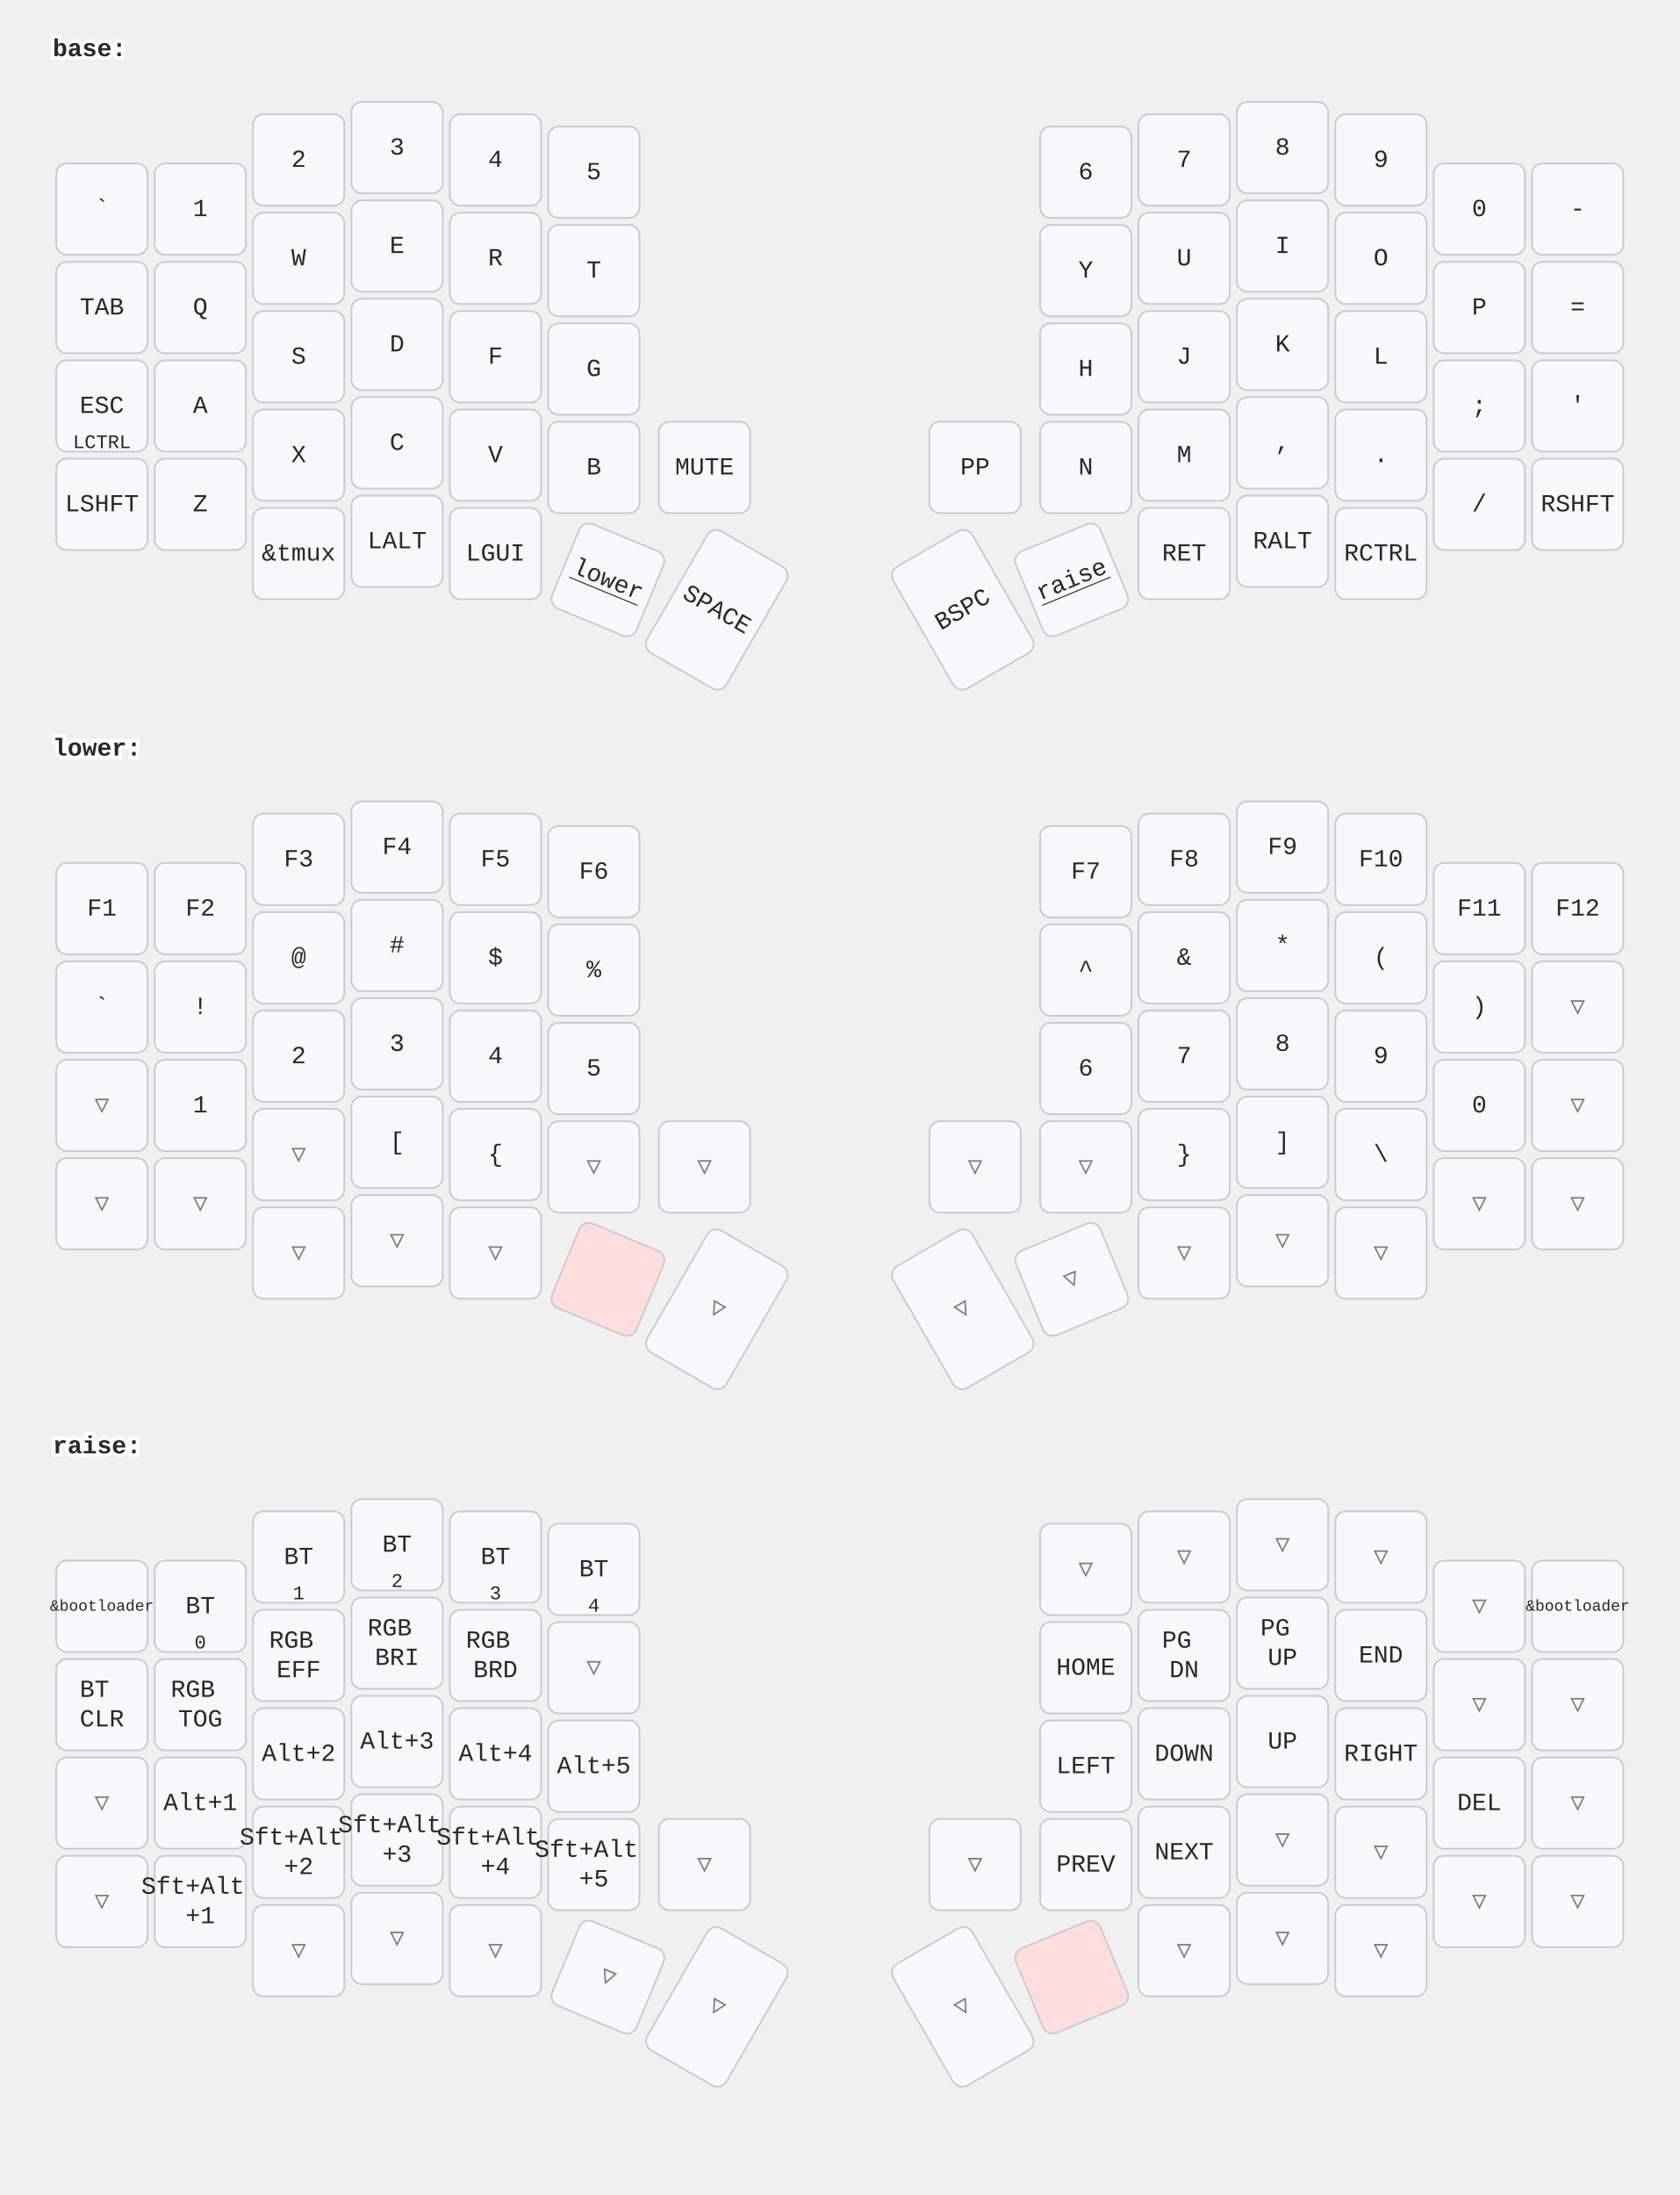
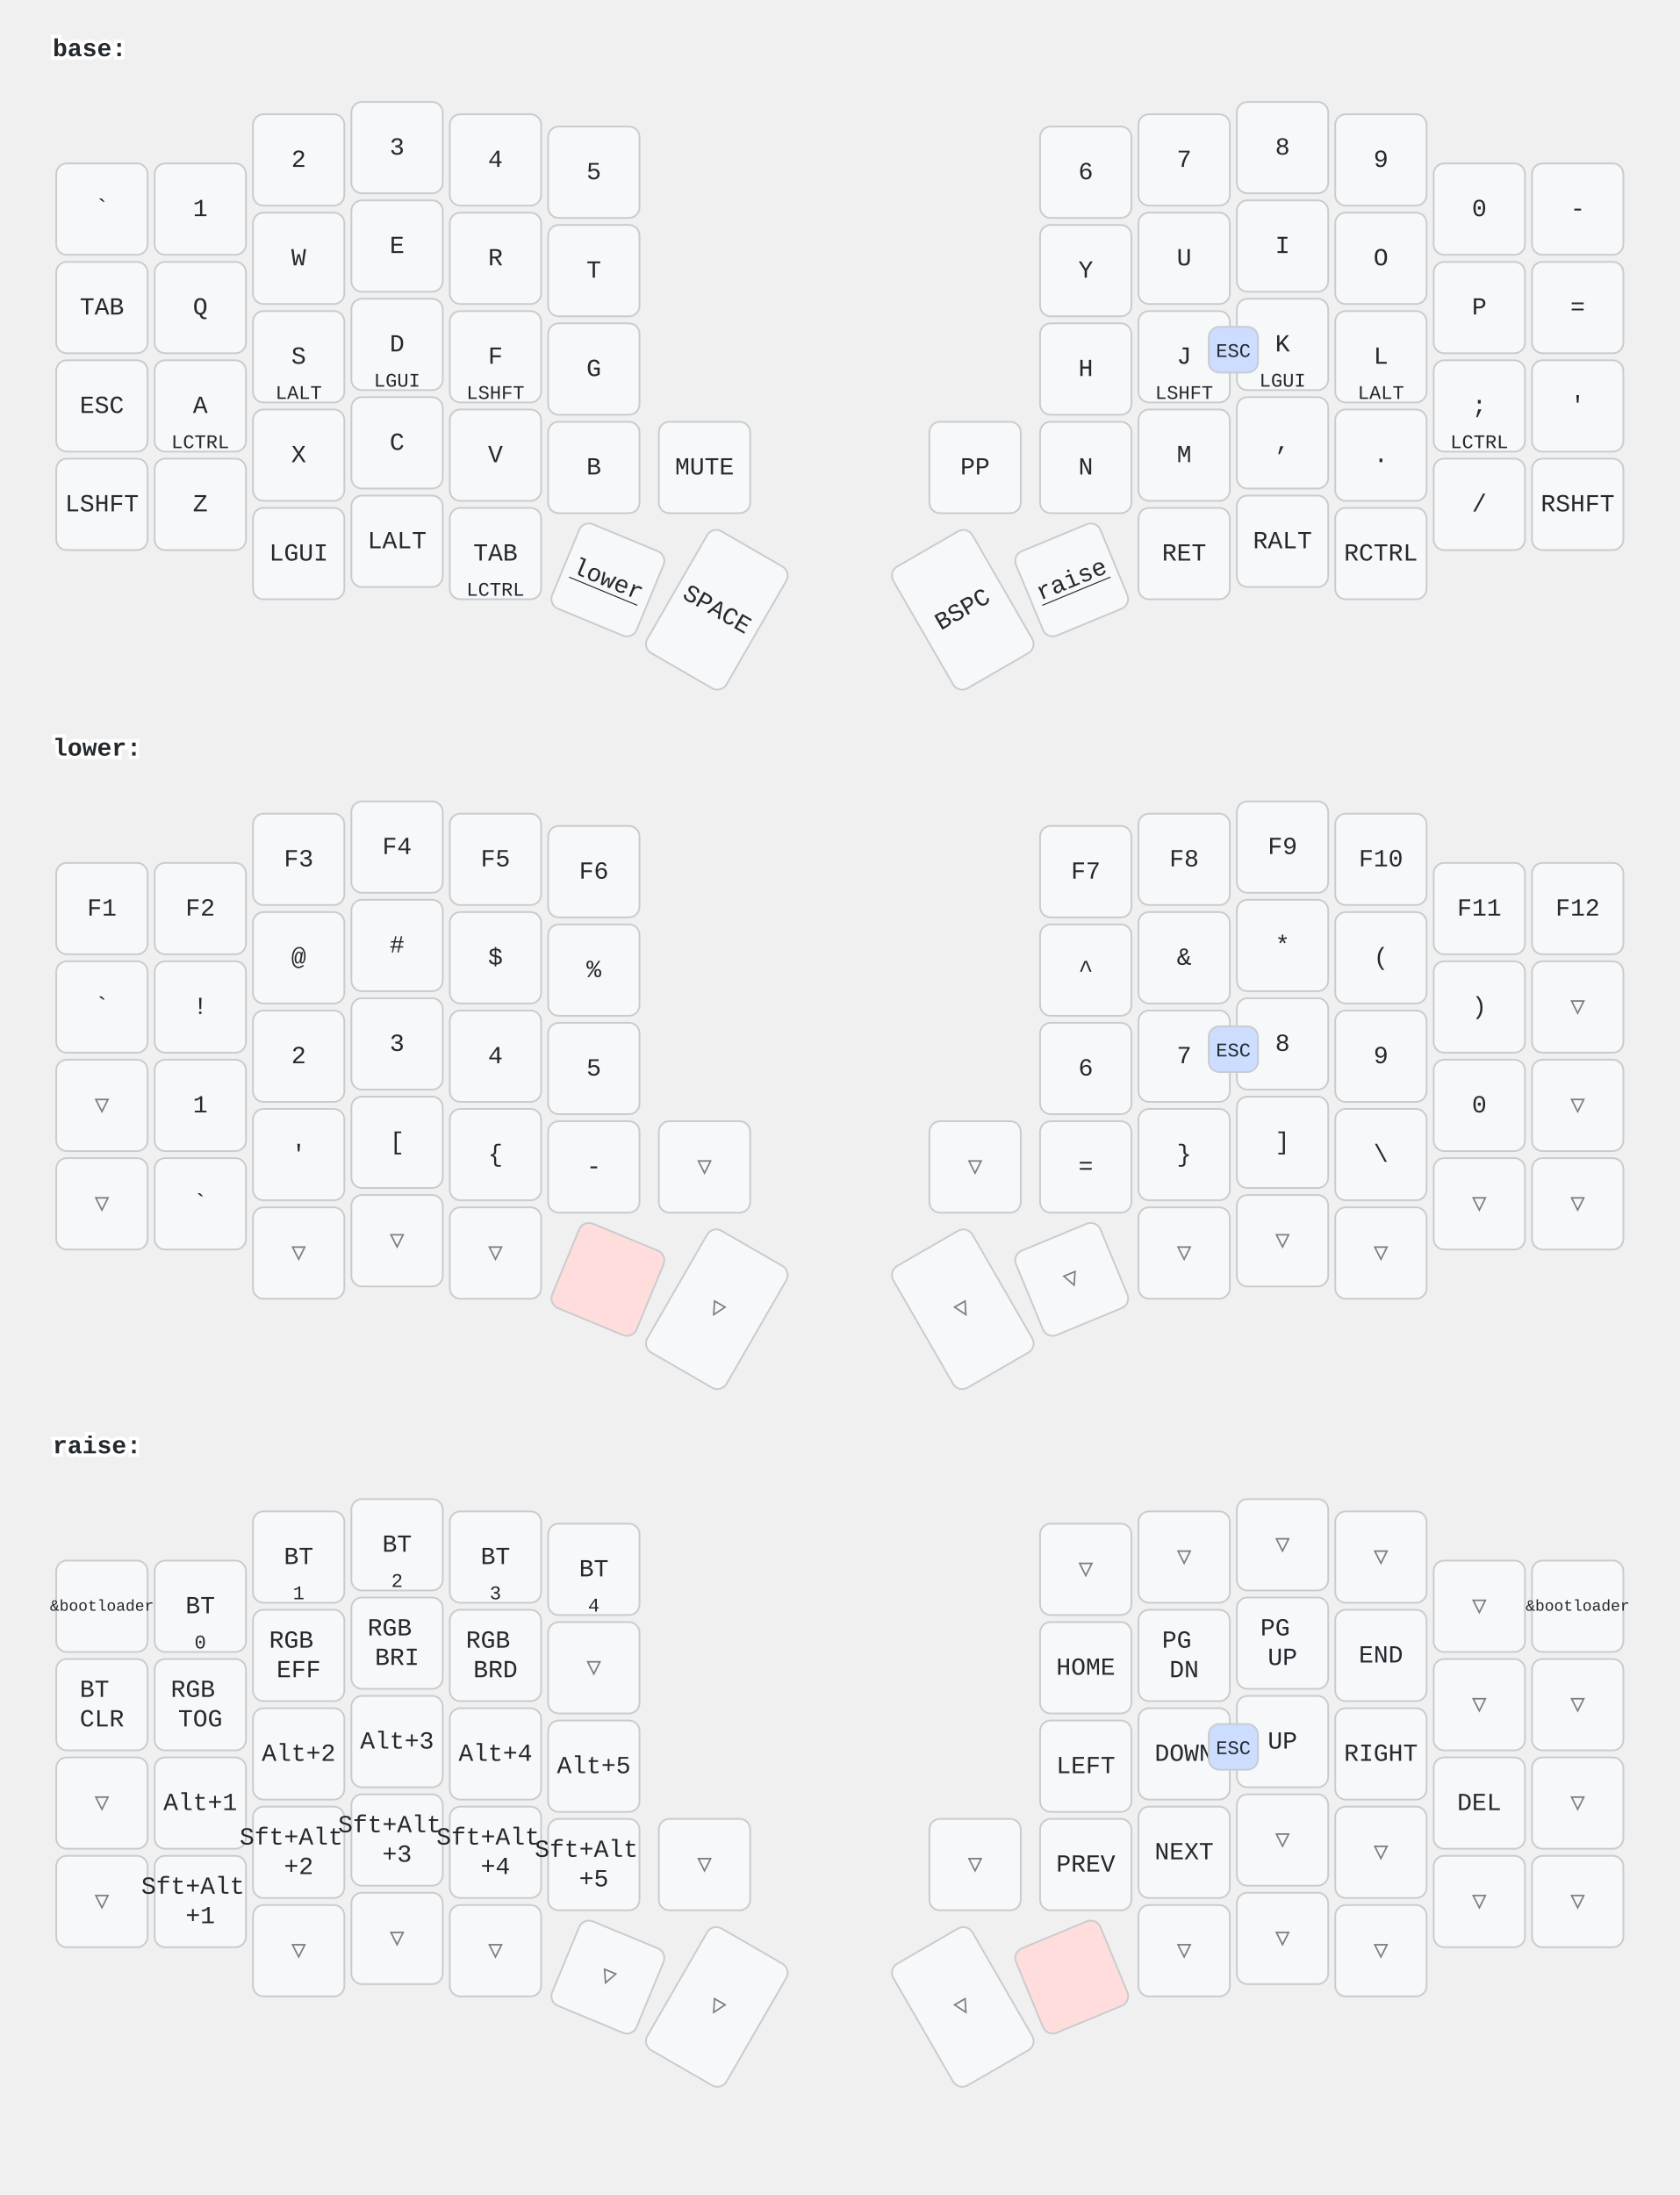
<svg xmlns="http://www.w3.org/2000/svg" width="956" height="1249" viewBox="0 0 956 1249" class="keymap">
  <style>/* inherit to force styles through use tags */
svg path {
    fill: inherit;
}

/* font and background color specifications */
svg.keymap {
    font-family: SFMono-Regular,Consolas,Liberation Mono,Menlo,monospace;
    font-size: 14px;
    font-kerning: normal;
    text-rendering: optimizeLegibility;
    fill: #24292e;
}

/* default key styling */
rect.key {
    fill: #f6f8fa;
}

rect.key, rect.combo {
    stroke: #c9cccf;
    stroke-width: 1;
}

/* default key side styling, only used is draw_key_sides is set */
rect.side {
    filter: brightness(90%);
}

/* color accent for combo boxes */
rect.combo, rect.combo-separate {
    fill: #cdf;
}

/* color accent for held keys */
rect.held, rect.combo.held {
    fill: #fdd;
}

/* color accent for ghost (optional) keys */
rect.ghost, rect.combo.ghost {
    stroke-dasharray: 4, 4;
    stroke-width: 2;
}

text {
    text-anchor: middle;
    dominant-baseline: middle;
}

/* styling for layer labels */
text.label {
    font-weight: bold;
    text-anchor: start;
    stroke: white;
    stroke-width: 4;
    paint-order: stroke;
}

/* styling for optional footer */
text.footer {
    text-anchor: end;
    dominant-baseline: auto;
    stroke: white;
    stroke-width: 4;
    paint-order: stroke;
}

/* styling for combo tap, and key non-tap label text */
text.combo, text.hold, text.shifted, text.left, text.right, text.tl, text.tr, text.bl, text.br {
    font-size: 11px;
}

text.hold, text.bl, text.br {
    text-anchor: middle;
    dominant-baseline: auto;
}

text.shifted, text.tl, text.tr {
    text-anchor: middle;
    dominant-baseline: hanging;
}

text.left, text.tl, text.bl {
    text-anchor: start;
}

text.right, text.tr, text.br {
    text-anchor: end;
}

text.layer-activator {
    text-decoration: underline;
}

/* styling for hold/shifted label text in combo box */
text.combo.hold, text.combo.shifted, text.combo.left, text.combo.right {
    font-size: 8px;
}

/* lighter symbol for transparent keys */
text.trans {
    fill: #7b7e81;
}

/* styling for combo dendrons */
path.combo {
    stroke-width: 1;
    stroke: gray;
    fill: none;
}

/* Start Tabler Icons Cleanup */
/* cannot use height/width with glyphs */
.icon-tabler &gt; path {
    fill: inherit;
    stroke: inherit;
    stroke-width: 2;
}
/* hide tabler's default box */
.icon-tabler &gt; path[stroke="none"][fill="none"] {
    visibility: hidden;
}
/* End Tabler Icons Cleanup */
</style>
  <g transform="translate(30, 0)" class="layer-base">
    <text x="0" y="28" class="label" id="base">base:</text>
    <g transform="translate(0, 56)">
      <g transform="translate(28, 63)" class="key keypos-0">
        <rect rx="6" ry="6" x="-26" y="-26" width="52" height="52" class="key" />
        <text x="0" y="0" class="key tap">`</text>
      </g>
      <g transform="translate(84, 63)" class="key keypos-1">
        <rect rx="6" ry="6" x="-26" y="-26" width="52" height="52" class="key" />
        <text x="0" y="0" class="key tap">1</text>
      </g>
      <g transform="translate(140, 35)" class="key keypos-2">
        <rect rx="6" ry="6" x="-26" y="-26" width="52" height="52" class="key" />
        <text x="0" y="0" class="key tap">2</text>
      </g>
      <g transform="translate(196, 28)" class="key keypos-3">
        <rect rx="6" ry="6" x="-26" y="-26" width="52" height="52" class="key" />
        <text x="0" y="0" class="key tap">3</text>
      </g>
      <g transform="translate(252, 35)" class="key keypos-4">
        <rect rx="6" ry="6" x="-26" y="-26" width="52" height="52" class="key" />
        <text x="0" y="0" class="key tap">4</text>
      </g>
      <g transform="translate(308, 42)" class="key keypos-5">
        <rect rx="6" ry="6" x="-26" y="-26" width="52" height="52" class="key" />
        <text x="0" y="0" class="key tap">5</text>
      </g>
      <g transform="translate(588, 42)" class="key keypos-6">
        <rect rx="6" ry="6" x="-26" y="-26" width="52" height="52" class="key" />
        <text x="0" y="0" class="key tap">6</text>
      </g>
      <g transform="translate(644, 35)" class="key keypos-7">
        <rect rx="6" ry="6" x="-26" y="-26" width="52" height="52" class="key" />
        <text x="0" y="0" class="key tap">7</text>
      </g>
      <g transform="translate(700, 28)" class="key keypos-8">
        <rect rx="6" ry="6" x="-26" y="-26" width="52" height="52" class="key" />
        <text x="0" y="0" class="key tap">8</text>
      </g>
      <g transform="translate(756, 35)" class="key keypos-9">
        <rect rx="6" ry="6" x="-26" y="-26" width="52" height="52" class="key" />
        <text x="0" y="0" class="key tap">9</text>
      </g>
      <g transform="translate(812, 63)" class="key keypos-10">
        <rect rx="6" ry="6" x="-26" y="-26" width="52" height="52" class="key" />
        <text x="0" y="0" class="key tap">0</text>
      </g>
      <g transform="translate(868, 63)" class="key keypos-11">
        <rect rx="6" ry="6" x="-26" y="-26" width="52" height="52" class="key" />
        <text x="0" y="0" class="key tap">-</text>
      </g>
      <g transform="translate(28, 119)" class="key keypos-12">
        <rect rx="6" ry="6" x="-26" y="-26" width="52" height="52" class="key" />
        <text x="0" y="0" class="key tap">TAB</text>
      </g>
      <g transform="translate(84, 119)" class="key keypos-13">
        <rect rx="6" ry="6" x="-26" y="-26" width="52" height="52" class="key" />
        <text x="0" y="0" class="key tap">Q</text>
      </g>
      <g transform="translate(140, 91)" class="key keypos-14">
        <rect rx="6" ry="6" x="-26" y="-26" width="52" height="52" class="key" />
        <text x="0" y="0" class="key tap">W</text>
      </g>
      <g transform="translate(196, 84)" class="key keypos-15">
        <rect rx="6" ry="6" x="-26" y="-26" width="52" height="52" class="key" />
        <text x="0" y="0" class="key tap">E</text>
      </g>
      <g transform="translate(252, 91)" class="key keypos-16">
        <rect rx="6" ry="6" x="-26" y="-26" width="52" height="52" class="key" />
        <text x="0" y="0" class="key tap">R</text>
      </g>
      <g transform="translate(308, 98)" class="key keypos-17">
        <rect rx="6" ry="6" x="-26" y="-26" width="52" height="52" class="key" />
        <text x="0" y="0" class="key tap">T</text>
      </g>
      <g transform="translate(588, 98)" class="key keypos-18">
        <rect rx="6" ry="6" x="-26" y="-26" width="52" height="52" class="key" />
        <text x="0" y="0" class="key tap">Y</text>
      </g>
      <g transform="translate(644, 91)" class="key keypos-19">
        <rect rx="6" ry="6" x="-26" y="-26" width="52" height="52" class="key" />
        <text x="0" y="0" class="key tap">U</text>
      </g>
      <g transform="translate(700, 84)" class="key keypos-20">
        <rect rx="6" ry="6" x="-26" y="-26" width="52" height="52" class="key" />
        <text x="0" y="0" class="key tap">I</text>
      </g>
      <g transform="translate(756, 91)" class="key keypos-21">
        <rect rx="6" ry="6" x="-26" y="-26" width="52" height="52" class="key" />
        <text x="0" y="0" class="key tap">O</text>
      </g>
      <g transform="translate(812, 119)" class="key keypos-22">
        <rect rx="6" ry="6" x="-26" y="-26" width="52" height="52" class="key" />
        <text x="0" y="0" class="key tap">P</text>
      </g>
      <g transform="translate(868, 119)" class="key keypos-23">
        <rect rx="6" ry="6" x="-26" y="-26" width="52" height="52" class="key" />
        <text x="0" y="0" class="key tap">=</text>
      </g>
      <g transform="translate(28, 175)" class="key keypos-24">
        <rect rx="6" ry="6" x="-26" y="-26" width="52" height="52" class="key" />
        <text x="0" y="0" class="key tap">ESC</text>
+       </g>
+       <g transform="translate(84, 175)" class="key keypos-25">
+         <rect rx="6" ry="6" x="-26" y="-26" width="52" height="52" class="key" />
+         <text x="0" y="0" class="key tap">A</text>
        <text x="0" y="24" class="key hold">LCTRL</text>
      </g>
-       <g transform="translate(84, 175)" class="key keypos-25">
-         <rect rx="6" ry="6" x="-26" y="-26" width="52" height="52" class="key" />
-         <text x="0" y="0" class="key tap">A</text>
-       </g>
      <g transform="translate(140, 147)" class="key keypos-26">
        <rect rx="6" ry="6" x="-26" y="-26" width="52" height="52" class="key" />
        <text x="0" y="0" class="key tap">S</text>
+         <text x="0" y="24" class="key hold">LALT</text>
      </g>
      <g transform="translate(196, 140)" class="key keypos-27">
        <rect rx="6" ry="6" x="-26" y="-26" width="52" height="52" class="key" />
        <text x="0" y="0" class="key tap">D</text>
+         <text x="0" y="24" class="key hold">LGUI</text>
      </g>
      <g transform="translate(252, 147)" class="key keypos-28">
        <rect rx="6" ry="6" x="-26" y="-26" width="52" height="52" class="key" />
        <text x="0" y="0" class="key tap">F</text>
+         <text x="0" y="24" class="key hold">LSHFT</text>
      </g>
      <g transform="translate(308, 154)" class="key keypos-29">
        <rect rx="6" ry="6" x="-26" y="-26" width="52" height="52" class="key" />
        <text x="0" y="0" class="key tap">G</text>
      </g>
      <g transform="translate(588, 154)" class="key keypos-30">
        <rect rx="6" ry="6" x="-26" y="-26" width="52" height="52" class="key" />
        <text x="0" y="0" class="key tap">H</text>
      </g>
      <g transform="translate(644, 147)" class="key keypos-31">
        <rect rx="6" ry="6" x="-26" y="-26" width="52" height="52" class="key" />
        <text x="0" y="0" class="key tap">J</text>
+         <text x="0" y="24" class="key hold">LSHFT</text>
      </g>
      <g transform="translate(700, 140)" class="key keypos-32">
        <rect rx="6" ry="6" x="-26" y="-26" width="52" height="52" class="key" />
        <text x="0" y="0" class="key tap">K</text>
+         <text x="0" y="24" class="key hold">LGUI</text>
      </g>
      <g transform="translate(756, 147)" class="key keypos-33">
        <rect rx="6" ry="6" x="-26" y="-26" width="52" height="52" class="key" />
        <text x="0" y="0" class="key tap">L</text>
+         <text x="0" y="24" class="key hold">LALT</text>
      </g>
      <g transform="translate(812, 175)" class="key keypos-34">
        <rect rx="6" ry="6" x="-26" y="-26" width="52" height="52" class="key" />
        <text x="0" y="0" class="key tap">;</text>
+         <text x="0" y="24" class="key hold">LCTRL</text>
      </g>
      <g transform="translate(868, 175)" class="key keypos-35">
        <rect rx="6" ry="6" x="-26" y="-26" width="52" height="52" class="key" />
        <text x="0" y="0" class="key tap">'</text>
      </g>
      <g transform="translate(28, 231)" class="key keypos-36">
        <rect rx="6" ry="6" x="-26" y="-26" width="52" height="52" class="key" />
        <text x="0" y="0" class="key tap">LSHFT</text>
      </g>
      <g transform="translate(84, 231)" class="key keypos-37">
        <rect rx="6" ry="6" x="-26" y="-26" width="52" height="52" class="key" />
        <text x="0" y="0" class="key tap">Z</text>
      </g>
      <g transform="translate(140, 203)" class="key keypos-38">
        <rect rx="6" ry="6" x="-26" y="-26" width="52" height="52" class="key" />
        <text x="0" y="0" class="key tap">X</text>
      </g>
      <g transform="translate(196, 196)" class="key keypos-39">
        <rect rx="6" ry="6" x="-26" y="-26" width="52" height="52" class="key" />
        <text x="0" y="0" class="key tap">C</text>
      </g>
      <g transform="translate(252, 203)" class="key keypos-40">
        <rect rx="6" ry="6" x="-26" y="-26" width="52" height="52" class="key" />
        <text x="0" y="0" class="key tap">V</text>
      </g>
      <g transform="translate(308, 210)" class="key keypos-41">
        <rect rx="6" ry="6" x="-26" y="-26" width="52" height="52" class="key" />
        <text x="0" y="0" class="key tap">B</text>
      </g>
      <g transform="translate(371, 210)" class="key keypos-42">
        <rect rx="6" ry="6" x="-26" y="-26" width="52" height="52" class="key" />
        <text x="0" y="0" class="key tap">MUTE</text>
      </g>
      <g transform="translate(525, 210)" class="key keypos-43">
        <rect rx="6" ry="6" x="-26" y="-26" width="52" height="52" class="key" />
        <text x="0" y="0" class="key tap">PP</text>
      </g>
      <g transform="translate(588, 210)" class="key keypos-44">
        <rect rx="6" ry="6" x="-26" y="-26" width="52" height="52" class="key" />
        <text x="0" y="0" class="key tap">N</text>
      </g>
      <g transform="translate(644, 203)" class="key keypos-45">
        <rect rx="6" ry="6" x="-26" y="-26" width="52" height="52" class="key" />
        <text x="0" y="0" class="key tap">M</text>
      </g>
      <g transform="translate(700, 196)" class="key keypos-46">
        <rect rx="6" ry="6" x="-26" y="-26" width="52" height="52" class="key" />
        <text x="0" y="0" class="key tap">,</text>
      </g>
      <g transform="translate(756, 203)" class="key keypos-47">
        <rect rx="6" ry="6" x="-26" y="-26" width="52" height="52" class="key" />
        <text x="0" y="0" class="key tap">.</text>
      </g>
      <g transform="translate(812, 231)" class="key keypos-48">
        <rect rx="6" ry="6" x="-26" y="-26" width="52" height="52" class="key" />
        <text x="0" y="0" class="key tap">/</text>
      </g>
      <g transform="translate(868, 231)" class="key keypos-49">
        <rect rx="6" ry="6" x="-26" y="-26" width="52" height="52" class="key" />
        <text x="0" y="0" class="key tap">RSHFT</text>
      </g>
      <g transform="translate(140, 259)" class="key keypos-50">
        <rect rx="6" ry="6" x="-26" y="-26" width="52" height="52" class="key" />
-         <text x="0" y="0" class="key tap">&amp;tmux</text>
+         <text x="0" y="0" class="key tap">LGUI</text>
      </g>
      <g transform="translate(196, 252)" class="key keypos-51">
        <rect rx="6" ry="6" x="-26" y="-26" width="52" height="52" class="key" />
        <text x="0" y="0" class="key tap">LALT</text>
      </g>
      <g transform="translate(252, 259)" class="key keypos-52">
        <rect rx="6" ry="6" x="-26" y="-26" width="52" height="52" class="key" />
-         <text x="0" y="0" class="key tap">LGUI</text>
+         <text x="0" y="0" class="key tap">TAB</text>
+         <text x="0" y="24" class="key hold">LCTRL</text>
      </g>
      <g transform="translate(316, 274) rotate(22.5)" class="key keypos-53">
        <rect rx="6" ry="6" x="-26" y="-26" width="52" height="52" class="key" />
        <a href="#lower">
          <text x="0" y="0" class="key tap layer-activator">lower</text>
        </a>
      </g>
      <g transform="translate(378, 291) rotate(30.0)" class="key keypos-54">
        <rect rx="6" ry="6" x="-26" y="-40" width="52" height="80" class="key" />
        <text x="0" y="0" class="key tap">SPACE</text>
      </g>
      <g transform="translate(518, 291) rotate(-30.0)" class="key keypos-55">
        <rect rx="6" ry="6" x="-26" y="-40" width="52" height="80" class="key" />
        <text x="0" y="0" class="key tap">BSPC</text>
      </g>
      <g transform="translate(580, 274) rotate(-22.5)" class="key keypos-56">
        <rect rx="6" ry="6" x="-26" y="-26" width="52" height="52" class="key" />
        <a href="#raise">
          <text x="0" y="0" class="key tap layer-activator">raise</text>
        </a>
      </g>
      <g transform="translate(644, 259)" class="key keypos-57">
        <rect rx="6" ry="6" x="-26" y="-26" width="52" height="52" class="key" />
        <text x="0" y="0" class="key tap">RET</text>
      </g>
      <g transform="translate(700, 252)" class="key keypos-58">
        <rect rx="6" ry="6" x="-26" y="-26" width="52" height="52" class="key" />
        <text x="0" y="0" class="key tap">RALT</text>
      </g>
      <g transform="translate(756, 259)" class="key keypos-59">
        <rect rx="6" ry="6" x="-26" y="-26" width="52" height="52" class="key" />
        <text x="0" y="0" class="key tap">RCTRL</text>
+       </g>
+       <g class="combo combopos-0">
+         <rect rx="6" ry="6" x="658" y="130" width="28" height="26" class="combo" />
+         <text x="672" y="144" class="combo tap">ESC</text>
      </g>
    </g>
  </g>
  <g transform="translate(30, 398)" class="layer-lower">
    <text x="0" y="28" class="label" id="lower">lower:</text>
    <g transform="translate(0, 56)">
      <g transform="translate(28, 63)" class="key keypos-0">
        <rect rx="6" ry="6" x="-26" y="-26" width="52" height="52" class="key" />
        <text x="0" y="0" class="key tap">F1</text>
      </g>
      <g transform="translate(84, 63)" class="key keypos-1">
        <rect rx="6" ry="6" x="-26" y="-26" width="52" height="52" class="key" />
        <text x="0" y="0" class="key tap">F2</text>
      </g>
      <g transform="translate(140, 35)" class="key keypos-2">
        <rect rx="6" ry="6" x="-26" y="-26" width="52" height="52" class="key" />
        <text x="0" y="0" class="key tap">F3</text>
      </g>
      <g transform="translate(196, 28)" class="key keypos-3">
        <rect rx="6" ry="6" x="-26" y="-26" width="52" height="52" class="key" />
        <text x="0" y="0" class="key tap">F4</text>
      </g>
      <g transform="translate(252, 35)" class="key keypos-4">
        <rect rx="6" ry="6" x="-26" y="-26" width="52" height="52" class="key" />
        <text x="0" y="0" class="key tap">F5</text>
      </g>
      <g transform="translate(308, 42)" class="key keypos-5">
        <rect rx="6" ry="6" x="-26" y="-26" width="52" height="52" class="key" />
        <text x="0" y="0" class="key tap">F6</text>
      </g>
      <g transform="translate(588, 42)" class="key keypos-6">
        <rect rx="6" ry="6" x="-26" y="-26" width="52" height="52" class="key" />
        <text x="0" y="0" class="key tap">F7</text>
      </g>
      <g transform="translate(644, 35)" class="key keypos-7">
        <rect rx="6" ry="6" x="-26" y="-26" width="52" height="52" class="key" />
        <text x="0" y="0" class="key tap">F8</text>
      </g>
      <g transform="translate(700, 28)" class="key keypos-8">
        <rect rx="6" ry="6" x="-26" y="-26" width="52" height="52" class="key" />
        <text x="0" y="0" class="key tap">F9</text>
      </g>
      <g transform="translate(756, 35)" class="key keypos-9">
        <rect rx="6" ry="6" x="-26" y="-26" width="52" height="52" class="key" />
        <text x="0" y="0" class="key tap">F10</text>
      </g>
      <g transform="translate(812, 63)" class="key keypos-10">
        <rect rx="6" ry="6" x="-26" y="-26" width="52" height="52" class="key" />
        <text x="0" y="0" class="key tap">F11</text>
      </g>
      <g transform="translate(868, 63)" class="key keypos-11">
        <rect rx="6" ry="6" x="-26" y="-26" width="52" height="52" class="key" />
        <text x="0" y="0" class="key tap">F12</text>
      </g>
      <g transform="translate(28, 119)" class="key keypos-12">
        <rect rx="6" ry="6" x="-26" y="-26" width="52" height="52" class="key" />
        <text x="0" y="0" class="key tap">`</text>
      </g>
      <g transform="translate(84, 119)" class="key keypos-13">
        <rect rx="6" ry="6" x="-26" y="-26" width="52" height="52" class="key" />
        <text x="0" y="0" class="key tap">!</text>
      </g>
      <g transform="translate(140, 91)" class="key keypos-14">
        <rect rx="6" ry="6" x="-26" y="-26" width="52" height="52" class="key" />
        <text x="0" y="0" class="key tap">@</text>
      </g>
      <g transform="translate(196, 84)" class="key keypos-15">
        <rect rx="6" ry="6" x="-26" y="-26" width="52" height="52" class="key" />
        <text x="0" y="0" class="key tap">#</text>
      </g>
      <g transform="translate(252, 91)" class="key keypos-16">
        <rect rx="6" ry="6" x="-26" y="-26" width="52" height="52" class="key" />
        <text x="0" y="0" class="key tap">$</text>
      </g>
      <g transform="translate(308, 98)" class="key keypos-17">
        <rect rx="6" ry="6" x="-26" y="-26" width="52" height="52" class="key" />
        <text x="0" y="0" class="key tap">%</text>
      </g>
      <g transform="translate(588, 98)" class="key keypos-18">
        <rect rx="6" ry="6" x="-26" y="-26" width="52" height="52" class="key" />
        <text x="0" y="0" class="key tap">^</text>
      </g>
      <g transform="translate(644, 91)" class="key keypos-19">
        <rect rx="6" ry="6" x="-26" y="-26" width="52" height="52" class="key" />
        <text x="0" y="0" class="key tap">&amp;</text>
      </g>
      <g transform="translate(700, 84)" class="key keypos-20">
        <rect rx="6" ry="6" x="-26" y="-26" width="52" height="52" class="key" />
        <text x="0" y="0" class="key tap">*</text>
      </g>
      <g transform="translate(756, 91)" class="key keypos-21">
        <rect rx="6" ry="6" x="-26" y="-26" width="52" height="52" class="key" />
        <text x="0" y="0" class="key tap">(</text>
      </g>
      <g transform="translate(812, 119)" class="key keypos-22">
        <rect rx="6" ry="6" x="-26" y="-26" width="52" height="52" class="key" />
        <text x="0" y="0" class="key tap">)</text>
      </g>
      <g transform="translate(868, 119)" class="key trans keypos-23">
        <rect rx="6" ry="6" x="-26" y="-26" width="52" height="52" class="key trans" />
        <text x="0" y="0" class="key trans tap">▽</text>
      </g>
      <g transform="translate(28, 175)" class="key trans keypos-24">
        <rect rx="6" ry="6" x="-26" y="-26" width="52" height="52" class="key trans" />
        <text x="0" y="0" class="key trans tap">▽</text>
      </g>
      <g transform="translate(84, 175)" class="key keypos-25">
        <rect rx="6" ry="6" x="-26" y="-26" width="52" height="52" class="key" />
        <text x="0" y="0" class="key tap">1</text>
      </g>
      <g transform="translate(140, 147)" class="key keypos-26">
        <rect rx="6" ry="6" x="-26" y="-26" width="52" height="52" class="key" />
        <text x="0" y="0" class="key tap">2</text>
      </g>
      <g transform="translate(196, 140)" class="key keypos-27">
        <rect rx="6" ry="6" x="-26" y="-26" width="52" height="52" class="key" />
        <text x="0" y="0" class="key tap">3</text>
      </g>
      <g transform="translate(252, 147)" class="key keypos-28">
        <rect rx="6" ry="6" x="-26" y="-26" width="52" height="52" class="key" />
        <text x="0" y="0" class="key tap">4</text>
      </g>
      <g transform="translate(308, 154)" class="key keypos-29">
        <rect rx="6" ry="6" x="-26" y="-26" width="52" height="52" class="key" />
        <text x="0" y="0" class="key tap">5</text>
      </g>
      <g transform="translate(588, 154)" class="key keypos-30">
        <rect rx="6" ry="6" x="-26" y="-26" width="52" height="52" class="key" />
        <text x="0" y="0" class="key tap">6</text>
      </g>
      <g transform="translate(644, 147)" class="key keypos-31">
        <rect rx="6" ry="6" x="-26" y="-26" width="52" height="52" class="key" />
        <text x="0" y="0" class="key tap">7</text>
      </g>
      <g transform="translate(700, 140)" class="key keypos-32">
        <rect rx="6" ry="6" x="-26" y="-26" width="52" height="52" class="key" />
        <text x="0" y="0" class="key tap">8</text>
      </g>
      <g transform="translate(756, 147)" class="key keypos-33">
        <rect rx="6" ry="6" x="-26" y="-26" width="52" height="52" class="key" />
        <text x="0" y="0" class="key tap">9</text>
      </g>
      <g transform="translate(812, 175)" class="key keypos-34">
        <rect rx="6" ry="6" x="-26" y="-26" width="52" height="52" class="key" />
        <text x="0" y="0" class="key tap">0</text>
      </g>
      <g transform="translate(868, 175)" class="key trans keypos-35">
        <rect rx="6" ry="6" x="-26" y="-26" width="52" height="52" class="key trans" />
        <text x="0" y="0" class="key trans tap">▽</text>
      </g>
      <g transform="translate(28, 231)" class="key trans keypos-36">
        <rect rx="6" ry="6" x="-26" y="-26" width="52" height="52" class="key trans" />
        <text x="0" y="0" class="key trans tap">▽</text>
      </g>
-       <g transform="translate(84, 231)" class="key trans keypos-37">
-         <rect rx="6" ry="6" x="-26" y="-26" width="52" height="52" class="key trans" />
-         <text x="0" y="0" class="key trans tap">▽</text>
-       </g>
-       <g transform="translate(140, 203)" class="key trans keypos-38">
-         <rect rx="6" ry="6" x="-26" y="-26" width="52" height="52" class="key trans" />
-         <text x="0" y="0" class="key trans tap">▽</text>
+       <g transform="translate(84, 231)" class="key keypos-37">
+         <rect rx="6" ry="6" x="-26" y="-26" width="52" height="52" class="key" />
+         <text x="0" y="0" class="key tap">`</text>
+       </g>
+       <g transform="translate(140, 203)" class="key keypos-38">
+         <rect rx="6" ry="6" x="-26" y="-26" width="52" height="52" class="key" />
+         <text x="0" y="0" class="key tap">'</text>
      </g>
      <g transform="translate(196, 196)" class="key keypos-39">
        <rect rx="6" ry="6" x="-26" y="-26" width="52" height="52" class="key" />
        <text x="0" y="0" class="key tap">[</text>
      </g>
      <g transform="translate(252, 203)" class="key keypos-40">
        <rect rx="6" ry="6" x="-26" y="-26" width="52" height="52" class="key" />
        <text x="0" y="0" class="key tap">{</text>
      </g>
-       <g transform="translate(308, 210)" class="key trans keypos-41">
-         <rect rx="6" ry="6" x="-26" y="-26" width="52" height="52" class="key trans" />
-         <text x="0" y="0" class="key trans tap">▽</text>
+       <g transform="translate(308, 210)" class="key keypos-41">
+         <rect rx="6" ry="6" x="-26" y="-26" width="52" height="52" class="key" />
+         <text x="0" y="0" class="key tap">-</text>
      </g>
      <g transform="translate(371, 210)" class="key trans keypos-42">
        <rect rx="6" ry="6" x="-26" y="-26" width="52" height="52" class="key trans" />
        <text x="0" y="0" class="key trans tap">▽</text>
      </g>
      <g transform="translate(525, 210)" class="key trans keypos-43">
        <rect rx="6" ry="6" x="-26" y="-26" width="52" height="52" class="key trans" />
        <text x="0" y="0" class="key trans tap">▽</text>
      </g>
-       <g transform="translate(588, 210)" class="key trans keypos-44">
-         <rect rx="6" ry="6" x="-26" y="-26" width="52" height="52" class="key trans" />
-         <text x="0" y="0" class="key trans tap">▽</text>
+       <g transform="translate(588, 210)" class="key keypos-44">
+         <rect rx="6" ry="6" x="-26" y="-26" width="52" height="52" class="key" />
+         <text x="0" y="0" class="key tap">=</text>
      </g>
      <g transform="translate(644, 203)" class="key keypos-45">
        <rect rx="6" ry="6" x="-26" y="-26" width="52" height="52" class="key" />
        <text x="0" y="0" class="key tap">}</text>
      </g>
      <g transform="translate(700, 196)" class="key keypos-46">
        <rect rx="6" ry="6" x="-26" y="-26" width="52" height="52" class="key" />
        <text x="0" y="0" class="key tap">]</text>
      </g>
      <g transform="translate(756, 203)" class="key keypos-47">
        <rect rx="6" ry="6" x="-26" y="-26" width="52" height="52" class="key" />
        <text x="0" y="0" class="key tap">\</text>
      </g>
      <g transform="translate(812, 231)" class="key trans keypos-48">
        <rect rx="6" ry="6" x="-26" y="-26" width="52" height="52" class="key trans" />
        <text x="0" y="0" class="key trans tap">▽</text>
      </g>
      <g transform="translate(868, 231)" class="key trans keypos-49">
        <rect rx="6" ry="6" x="-26" y="-26" width="52" height="52" class="key trans" />
        <text x="0" y="0" class="key trans tap">▽</text>
      </g>
      <g transform="translate(140, 259)" class="key trans keypos-50">
        <rect rx="6" ry="6" x="-26" y="-26" width="52" height="52" class="key trans" />
        <text x="0" y="0" class="key trans tap">▽</text>
      </g>
      <g transform="translate(196, 252)" class="key trans keypos-51">
        <rect rx="6" ry="6" x="-26" y="-26" width="52" height="52" class="key trans" />
        <text x="0" y="0" class="key trans tap">▽</text>
      </g>
      <g transform="translate(252, 259)" class="key trans keypos-52">
        <rect rx="6" ry="6" x="-26" y="-26" width="52" height="52" class="key trans" />
        <text x="0" y="0" class="key trans tap">▽</text>
      </g>
      <g transform="translate(316, 274) rotate(22.5)" class="key held keypos-53">
        <rect rx="6" ry="6" x="-26" y="-26" width="52" height="52" class="key held" />
      </g>
      <g transform="translate(378, 291) rotate(30.0)" class="key trans keypos-54">
        <rect rx="6" ry="6" x="-26" y="-40" width="52" height="80" class="key trans" />
        <text x="0" y="0" class="key trans tap">▽</text>
      </g>
      <g transform="translate(518, 291) rotate(-30.0)" class="key trans keypos-55">
        <rect rx="6" ry="6" x="-26" y="-40" width="52" height="80" class="key trans" />
        <text x="0" y="0" class="key trans tap">▽</text>
      </g>
      <g transform="translate(580, 274) rotate(-22.5)" class="key trans keypos-56">
        <rect rx="6" ry="6" x="-26" y="-26" width="52" height="52" class="key trans" />
        <text x="0" y="0" class="key trans tap">▽</text>
      </g>
      <g transform="translate(644, 259)" class="key trans keypos-57">
        <rect rx="6" ry="6" x="-26" y="-26" width="52" height="52" class="key trans" />
        <text x="0" y="0" class="key trans tap">▽</text>
      </g>
      <g transform="translate(700, 252)" class="key trans keypos-58">
        <rect rx="6" ry="6" x="-26" y="-26" width="52" height="52" class="key trans" />
        <text x="0" y="0" class="key trans tap">▽</text>
      </g>
      <g transform="translate(756, 259)" class="key trans keypos-59">
        <rect rx="6" ry="6" x="-26" y="-26" width="52" height="52" class="key trans" />
        <text x="0" y="0" class="key trans tap">▽</text>
+       </g>
+       <g class="combo combopos-0">
+         <rect rx="6" ry="6" x="658" y="130" width="28" height="26" class="combo" />
+         <text x="672" y="144" class="combo tap">ESC</text>
      </g>
    </g>
  </g>
  <g transform="translate(30, 795)" class="layer-raise">
    <text x="0" y="28" class="label" id="raise">raise:</text>
    <g transform="translate(0, 56)">
      <g transform="translate(28, 63)" class="key keypos-0">
        <rect rx="6" ry="6" x="-26" y="-26" width="52" height="52" class="key" />
        <text x="0" y="0" class="key tap">
          <tspan style="font-size: 64%">&amp;bootloader</tspan>
        </text>
      </g>
      <g transform="translate(84, 63)" class="key keypos-1">
        <rect rx="6" ry="6" x="-26" y="-26" width="52" height="52" class="key" />
        <text x="0" y="0" class="key tap">BT</text>
        <text x="0" y="24" class="key hold">0</text>
      </g>
      <g transform="translate(140, 35)" class="key keypos-2">
        <rect rx="6" ry="6" x="-26" y="-26" width="52" height="52" class="key" />
        <text x="0" y="0" class="key tap">BT</text>
        <text x="0" y="24" class="key hold">1</text>
      </g>
      <g transform="translate(196, 28)" class="key keypos-3">
        <rect rx="6" ry="6" x="-26" y="-26" width="52" height="52" class="key" />
        <text x="0" y="0" class="key tap">BT</text>
        <text x="0" y="24" class="key hold">2</text>
      </g>
      <g transform="translate(252, 35)" class="key keypos-4">
        <rect rx="6" ry="6" x="-26" y="-26" width="52" height="52" class="key" />
        <text x="0" y="0" class="key tap">BT</text>
        <text x="0" y="24" class="key hold">3</text>
      </g>
      <g transform="translate(308, 42)" class="key keypos-5">
        <rect rx="6" ry="6" x="-26" y="-26" width="52" height="52" class="key" />
        <text x="0" y="0" class="key tap">BT</text>
        <text x="0" y="24" class="key hold">4</text>
      </g>
      <g transform="translate(588, 42)" class="key trans keypos-6">
        <rect rx="6" ry="6" x="-26" y="-26" width="52" height="52" class="key trans" />
        <text x="0" y="0" class="key trans tap">▽</text>
      </g>
      <g transform="translate(644, 35)" class="key trans keypos-7">
        <rect rx="6" ry="6" x="-26" y="-26" width="52" height="52" class="key trans" />
        <text x="0" y="0" class="key trans tap">▽</text>
      </g>
      <g transform="translate(700, 28)" class="key trans keypos-8">
        <rect rx="6" ry="6" x="-26" y="-26" width="52" height="52" class="key trans" />
        <text x="0" y="0" class="key trans tap">▽</text>
      </g>
      <g transform="translate(756, 35)" class="key trans keypos-9">
        <rect rx="6" ry="6" x="-26" y="-26" width="52" height="52" class="key trans" />
        <text x="0" y="0" class="key trans tap">▽</text>
      </g>
      <g transform="translate(812, 63)" class="key trans keypos-10">
        <rect rx="6" ry="6" x="-26" y="-26" width="52" height="52" class="key trans" />
        <text x="0" y="0" class="key trans tap">▽</text>
      </g>
      <g transform="translate(868, 63)" class="key keypos-11">
        <rect rx="6" ry="6" x="-26" y="-26" width="52" height="52" class="key" />
        <text x="0" y="0" class="key tap">
          <tspan style="font-size: 64%">&amp;bootloader</tspan>
        </text>
      </g>
      <g transform="translate(28, 119)" class="key keypos-12">
        <rect rx="6" ry="6" x="-26" y="-26" width="52" height="52" class="key" />
        <text x="0" y="0" class="key tap">
          <tspan x="0" dy="-0.6em">BT</tspan>
          <tspan x="0" dy="1.2em">CLR</tspan>
        </text>
      </g>
      <g transform="translate(84, 119)" class="key keypos-13">
        <rect rx="6" ry="6" x="-26" y="-26" width="52" height="52" class="key" />
        <text x="0" y="0" class="key tap">
          <tspan x="0" dy="-0.6em">RGB</tspan>
          <tspan x="0" dy="1.2em">TOG</tspan>
        </text>
      </g>
      <g transform="translate(140, 91)" class="key keypos-14">
        <rect rx="6" ry="6" x="-26" y="-26" width="52" height="52" class="key" />
        <text x="0" y="0" class="key tap">
          <tspan x="0" dy="-0.6em">RGB</tspan>
          <tspan x="0" dy="1.2em">EFF</tspan>
        </text>
      </g>
      <g transform="translate(196, 84)" class="key keypos-15">
        <rect rx="6" ry="6" x="-26" y="-26" width="52" height="52" class="key" />
        <text x="0" y="0" class="key tap">
          <tspan x="0" dy="-0.6em">RGB</tspan>
          <tspan x="0" dy="1.2em">BRI</tspan>
        </text>
      </g>
      <g transform="translate(252, 91)" class="key keypos-16">
        <rect rx="6" ry="6" x="-26" y="-26" width="52" height="52" class="key" />
        <text x="0" y="0" class="key tap">
          <tspan x="0" dy="-0.6em">RGB</tspan>
          <tspan x="0" dy="1.2em">BRD</tspan>
        </text>
      </g>
      <g transform="translate(308, 98)" class="key trans keypos-17">
        <rect rx="6" ry="6" x="-26" y="-26" width="52" height="52" class="key trans" />
        <text x="0" y="0" class="key trans tap">▽</text>
      </g>
      <g transform="translate(588, 98)" class="key keypos-18">
        <rect rx="6" ry="6" x="-26" y="-26" width="52" height="52" class="key" />
        <text x="0" y="0" class="key tap">HOME</text>
      </g>
      <g transform="translate(644, 91)" class="key keypos-19">
        <rect rx="6" ry="6" x="-26" y="-26" width="52" height="52" class="key" />
        <text x="0" y="0" class="key tap">
          <tspan x="0" dy="-0.6em">PG</tspan>
          <tspan x="0" dy="1.2em">DN</tspan>
        </text>
      </g>
      <g transform="translate(700, 84)" class="key keypos-20">
        <rect rx="6" ry="6" x="-26" y="-26" width="52" height="52" class="key" />
        <text x="0" y="0" class="key tap">
          <tspan x="0" dy="-0.6em">PG</tspan>
          <tspan x="0" dy="1.2em">UP</tspan>
        </text>
      </g>
      <g transform="translate(756, 91)" class="key keypos-21">
        <rect rx="6" ry="6" x="-26" y="-26" width="52" height="52" class="key" />
        <text x="0" y="0" class="key tap">END</text>
      </g>
      <g transform="translate(812, 119)" class="key trans keypos-22">
        <rect rx="6" ry="6" x="-26" y="-26" width="52" height="52" class="key trans" />
        <text x="0" y="0" class="key trans tap">▽</text>
      </g>
      <g transform="translate(868, 119)" class="key trans keypos-23">
        <rect rx="6" ry="6" x="-26" y="-26" width="52" height="52" class="key trans" />
        <text x="0" y="0" class="key trans tap">▽</text>
      </g>
      <g transform="translate(28, 175)" class="key trans keypos-24">
        <rect rx="6" ry="6" x="-26" y="-26" width="52" height="52" class="key trans" />
        <text x="0" y="0" class="key trans tap">▽</text>
      </g>
      <g transform="translate(84, 175)" class="key keypos-25">
        <rect rx="6" ry="6" x="-26" y="-26" width="52" height="52" class="key" />
        <text x="0" y="0" class="key tap">Alt+1</text>
      </g>
      <g transform="translate(140, 147)" class="key keypos-26">
        <rect rx="6" ry="6" x="-26" y="-26" width="52" height="52" class="key" />
        <text x="0" y="0" class="key tap">Alt+2</text>
      </g>
      <g transform="translate(196, 140)" class="key keypos-27">
        <rect rx="6" ry="6" x="-26" y="-26" width="52" height="52" class="key" />
        <text x="0" y="0" class="key tap">Alt+3</text>
      </g>
      <g transform="translate(252, 147)" class="key keypos-28">
        <rect rx="6" ry="6" x="-26" y="-26" width="52" height="52" class="key" />
        <text x="0" y="0" class="key tap">Alt+4</text>
      </g>
      <g transform="translate(308, 154)" class="key keypos-29">
        <rect rx="6" ry="6" x="-26" y="-26" width="52" height="52" class="key" />
        <text x="0" y="0" class="key tap">Alt+5</text>
      </g>
      <g transform="translate(588, 154)" class="key keypos-30">
        <rect rx="6" ry="6" x="-26" y="-26" width="52" height="52" class="key" />
        <text x="0" y="0" class="key tap">LEFT</text>
      </g>
      <g transform="translate(644, 147)" class="key keypos-31">
        <rect rx="6" ry="6" x="-26" y="-26" width="52" height="52" class="key" />
        <text x="0" y="0" class="key tap">DOWN</text>
      </g>
      <g transform="translate(700, 140)" class="key keypos-32">
        <rect rx="6" ry="6" x="-26" y="-26" width="52" height="52" class="key" />
        <text x="0" y="0" class="key tap">UP</text>
      </g>
      <g transform="translate(756, 147)" class="key keypos-33">
        <rect rx="6" ry="6" x="-26" y="-26" width="52" height="52" class="key" />
        <text x="0" y="0" class="key tap">RIGHT</text>
      </g>
      <g transform="translate(812, 175)" class="key keypos-34">
        <rect rx="6" ry="6" x="-26" y="-26" width="52" height="52" class="key" />
        <text x="0" y="0" class="key tap">DEL</text>
      </g>
      <g transform="translate(868, 175)" class="key trans keypos-35">
        <rect rx="6" ry="6" x="-26" y="-26" width="52" height="52" class="key trans" />
        <text x="0" y="0" class="key trans tap">▽</text>
      </g>
      <g transform="translate(28, 231)" class="key trans keypos-36">
        <rect rx="6" ry="6" x="-26" y="-26" width="52" height="52" class="key trans" />
        <text x="0" y="0" class="key trans tap">▽</text>
      </g>
      <g transform="translate(84, 231)" class="key keypos-37">
        <rect rx="6" ry="6" x="-26" y="-26" width="52" height="52" class="key" />
        <text x="0" y="0" class="key tap">
          <tspan x="0" dy="-0.6em">Sft+Alt</tspan>
          <tspan x="0" dy="1.2em">+1</tspan>
        </text>
      </g>
      <g transform="translate(140, 203)" class="key keypos-38">
        <rect rx="6" ry="6" x="-26" y="-26" width="52" height="52" class="key" />
        <text x="0" y="0" class="key tap">
          <tspan x="0" dy="-0.6em">Sft+Alt</tspan>
          <tspan x="0" dy="1.2em">+2</tspan>
        </text>
      </g>
      <g transform="translate(196, 196)" class="key keypos-39">
        <rect rx="6" ry="6" x="-26" y="-26" width="52" height="52" class="key" />
        <text x="0" y="0" class="key tap">
          <tspan x="0" dy="-0.6em">Sft+Alt</tspan>
          <tspan x="0" dy="1.2em">+3</tspan>
        </text>
      </g>
      <g transform="translate(252, 203)" class="key keypos-40">
        <rect rx="6" ry="6" x="-26" y="-26" width="52" height="52" class="key" />
        <text x="0" y="0" class="key tap">
          <tspan x="0" dy="-0.6em">Sft+Alt</tspan>
          <tspan x="0" dy="1.2em">+4</tspan>
        </text>
      </g>
      <g transform="translate(308, 210)" class="key keypos-41">
        <rect rx="6" ry="6" x="-26" y="-26" width="52" height="52" class="key" />
        <text x="0" y="0" class="key tap">
          <tspan x="0" dy="-0.6em">Sft+Alt</tspan>
          <tspan x="0" dy="1.2em">+5</tspan>
        </text>
      </g>
      <g transform="translate(371, 210)" class="key trans keypos-42">
        <rect rx="6" ry="6" x="-26" y="-26" width="52" height="52" class="key trans" />
        <text x="0" y="0" class="key trans tap">▽</text>
      </g>
      <g transform="translate(525, 210)" class="key trans keypos-43">
        <rect rx="6" ry="6" x="-26" y="-26" width="52" height="52" class="key trans" />
        <text x="0" y="0" class="key trans tap">▽</text>
      </g>
      <g transform="translate(588, 210)" class="key keypos-44">
        <rect rx="6" ry="6" x="-26" y="-26" width="52" height="52" class="key" />
        <text x="0" y="0" class="key tap">PREV</text>
      </g>
      <g transform="translate(644, 203)" class="key keypos-45">
        <rect rx="6" ry="6" x="-26" y="-26" width="52" height="52" class="key" />
        <text x="0" y="0" class="key tap">NEXT</text>
      </g>
      <g transform="translate(700, 196)" class="key trans keypos-46">
        <rect rx="6" ry="6" x="-26" y="-26" width="52" height="52" class="key trans" />
        <text x="0" y="0" class="key trans tap">▽</text>
      </g>
      <g transform="translate(756, 203)" class="key trans keypos-47">
        <rect rx="6" ry="6" x="-26" y="-26" width="52" height="52" class="key trans" />
        <text x="0" y="0" class="key trans tap">▽</text>
      </g>
      <g transform="translate(812, 231)" class="key trans keypos-48">
        <rect rx="6" ry="6" x="-26" y="-26" width="52" height="52" class="key trans" />
        <text x="0" y="0" class="key trans tap">▽</text>
      </g>
      <g transform="translate(868, 231)" class="key trans keypos-49">
        <rect rx="6" ry="6" x="-26" y="-26" width="52" height="52" class="key trans" />
        <text x="0" y="0" class="key trans tap">▽</text>
      </g>
      <g transform="translate(140, 259)" class="key trans keypos-50">
        <rect rx="6" ry="6" x="-26" y="-26" width="52" height="52" class="key trans" />
        <text x="0" y="0" class="key trans tap">▽</text>
      </g>
      <g transform="translate(196, 252)" class="key trans keypos-51">
        <rect rx="6" ry="6" x="-26" y="-26" width="52" height="52" class="key trans" />
        <text x="0" y="0" class="key trans tap">▽</text>
      </g>
      <g transform="translate(252, 259)" class="key trans keypos-52">
        <rect rx="6" ry="6" x="-26" y="-26" width="52" height="52" class="key trans" />
        <text x="0" y="0" class="key trans tap">▽</text>
      </g>
      <g transform="translate(316, 274) rotate(22.5)" class="key trans keypos-53">
        <rect rx="6" ry="6" x="-26" y="-26" width="52" height="52" class="key trans" />
        <text x="0" y="0" class="key trans tap">▽</text>
      </g>
      <g transform="translate(378, 291) rotate(30.0)" class="key trans keypos-54">
        <rect rx="6" ry="6" x="-26" y="-40" width="52" height="80" class="key trans" />
        <text x="0" y="0" class="key trans tap">▽</text>
      </g>
      <g transform="translate(518, 291) rotate(-30.0)" class="key trans keypos-55">
        <rect rx="6" ry="6" x="-26" y="-40" width="52" height="80" class="key trans" />
        <text x="0" y="0" class="key trans tap">▽</text>
      </g>
      <g transform="translate(580, 274) rotate(-22.5)" class="key held keypos-56">
        <rect rx="6" ry="6" x="-26" y="-26" width="52" height="52" class="key held" />
      </g>
      <g transform="translate(644, 259)" class="key trans keypos-57">
        <rect rx="6" ry="6" x="-26" y="-26" width="52" height="52" class="key trans" />
        <text x="0" y="0" class="key trans tap">▽</text>
      </g>
      <g transform="translate(700, 252)" class="key trans keypos-58">
        <rect rx="6" ry="6" x="-26" y="-26" width="52" height="52" class="key trans" />
        <text x="0" y="0" class="key trans tap">▽</text>
      </g>
      <g transform="translate(756, 259)" class="key trans keypos-59">
        <rect rx="6" ry="6" x="-26" y="-26" width="52" height="52" class="key trans" />
        <text x="0" y="0" class="key trans tap">▽</text>
      </g>
+       <g class="combo combopos-0">
+         <rect rx="6" ry="6" x="658" y="130" width="28" height="26" class="combo" />
+         <text x="672" y="144" class="combo tap">ESC</text>
+       </g>
    </g>
  </g>
</svg>
